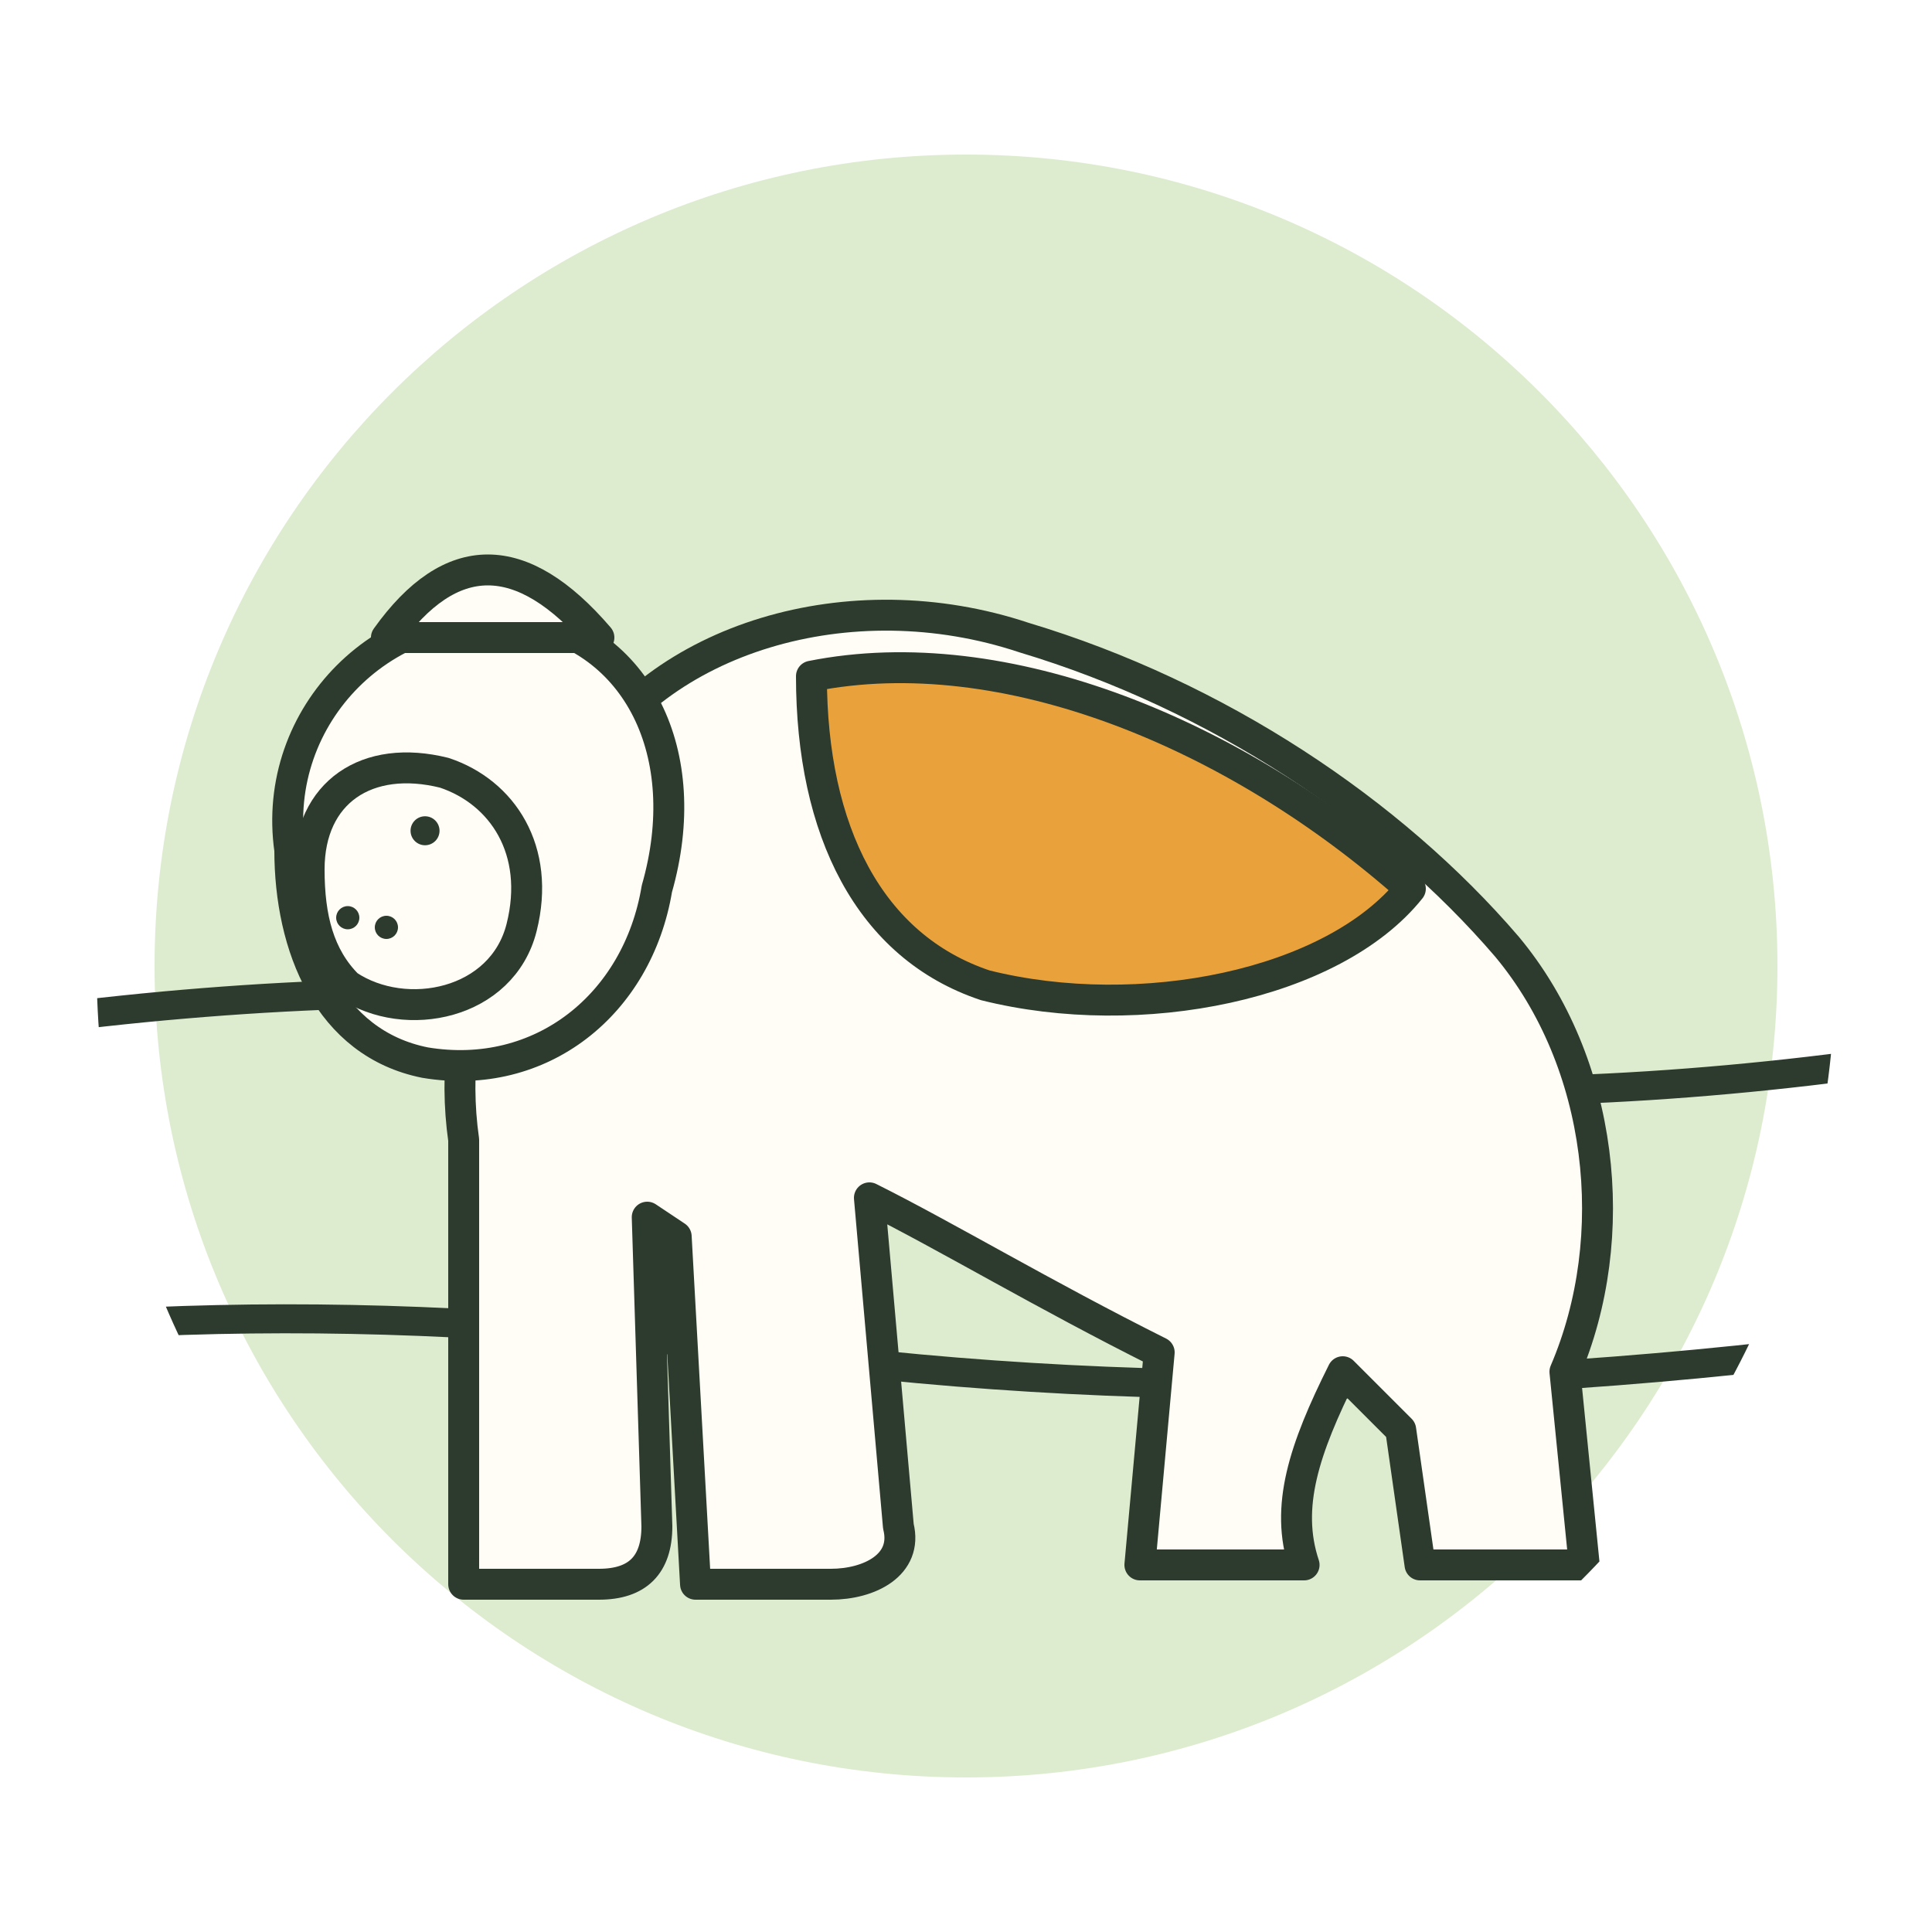
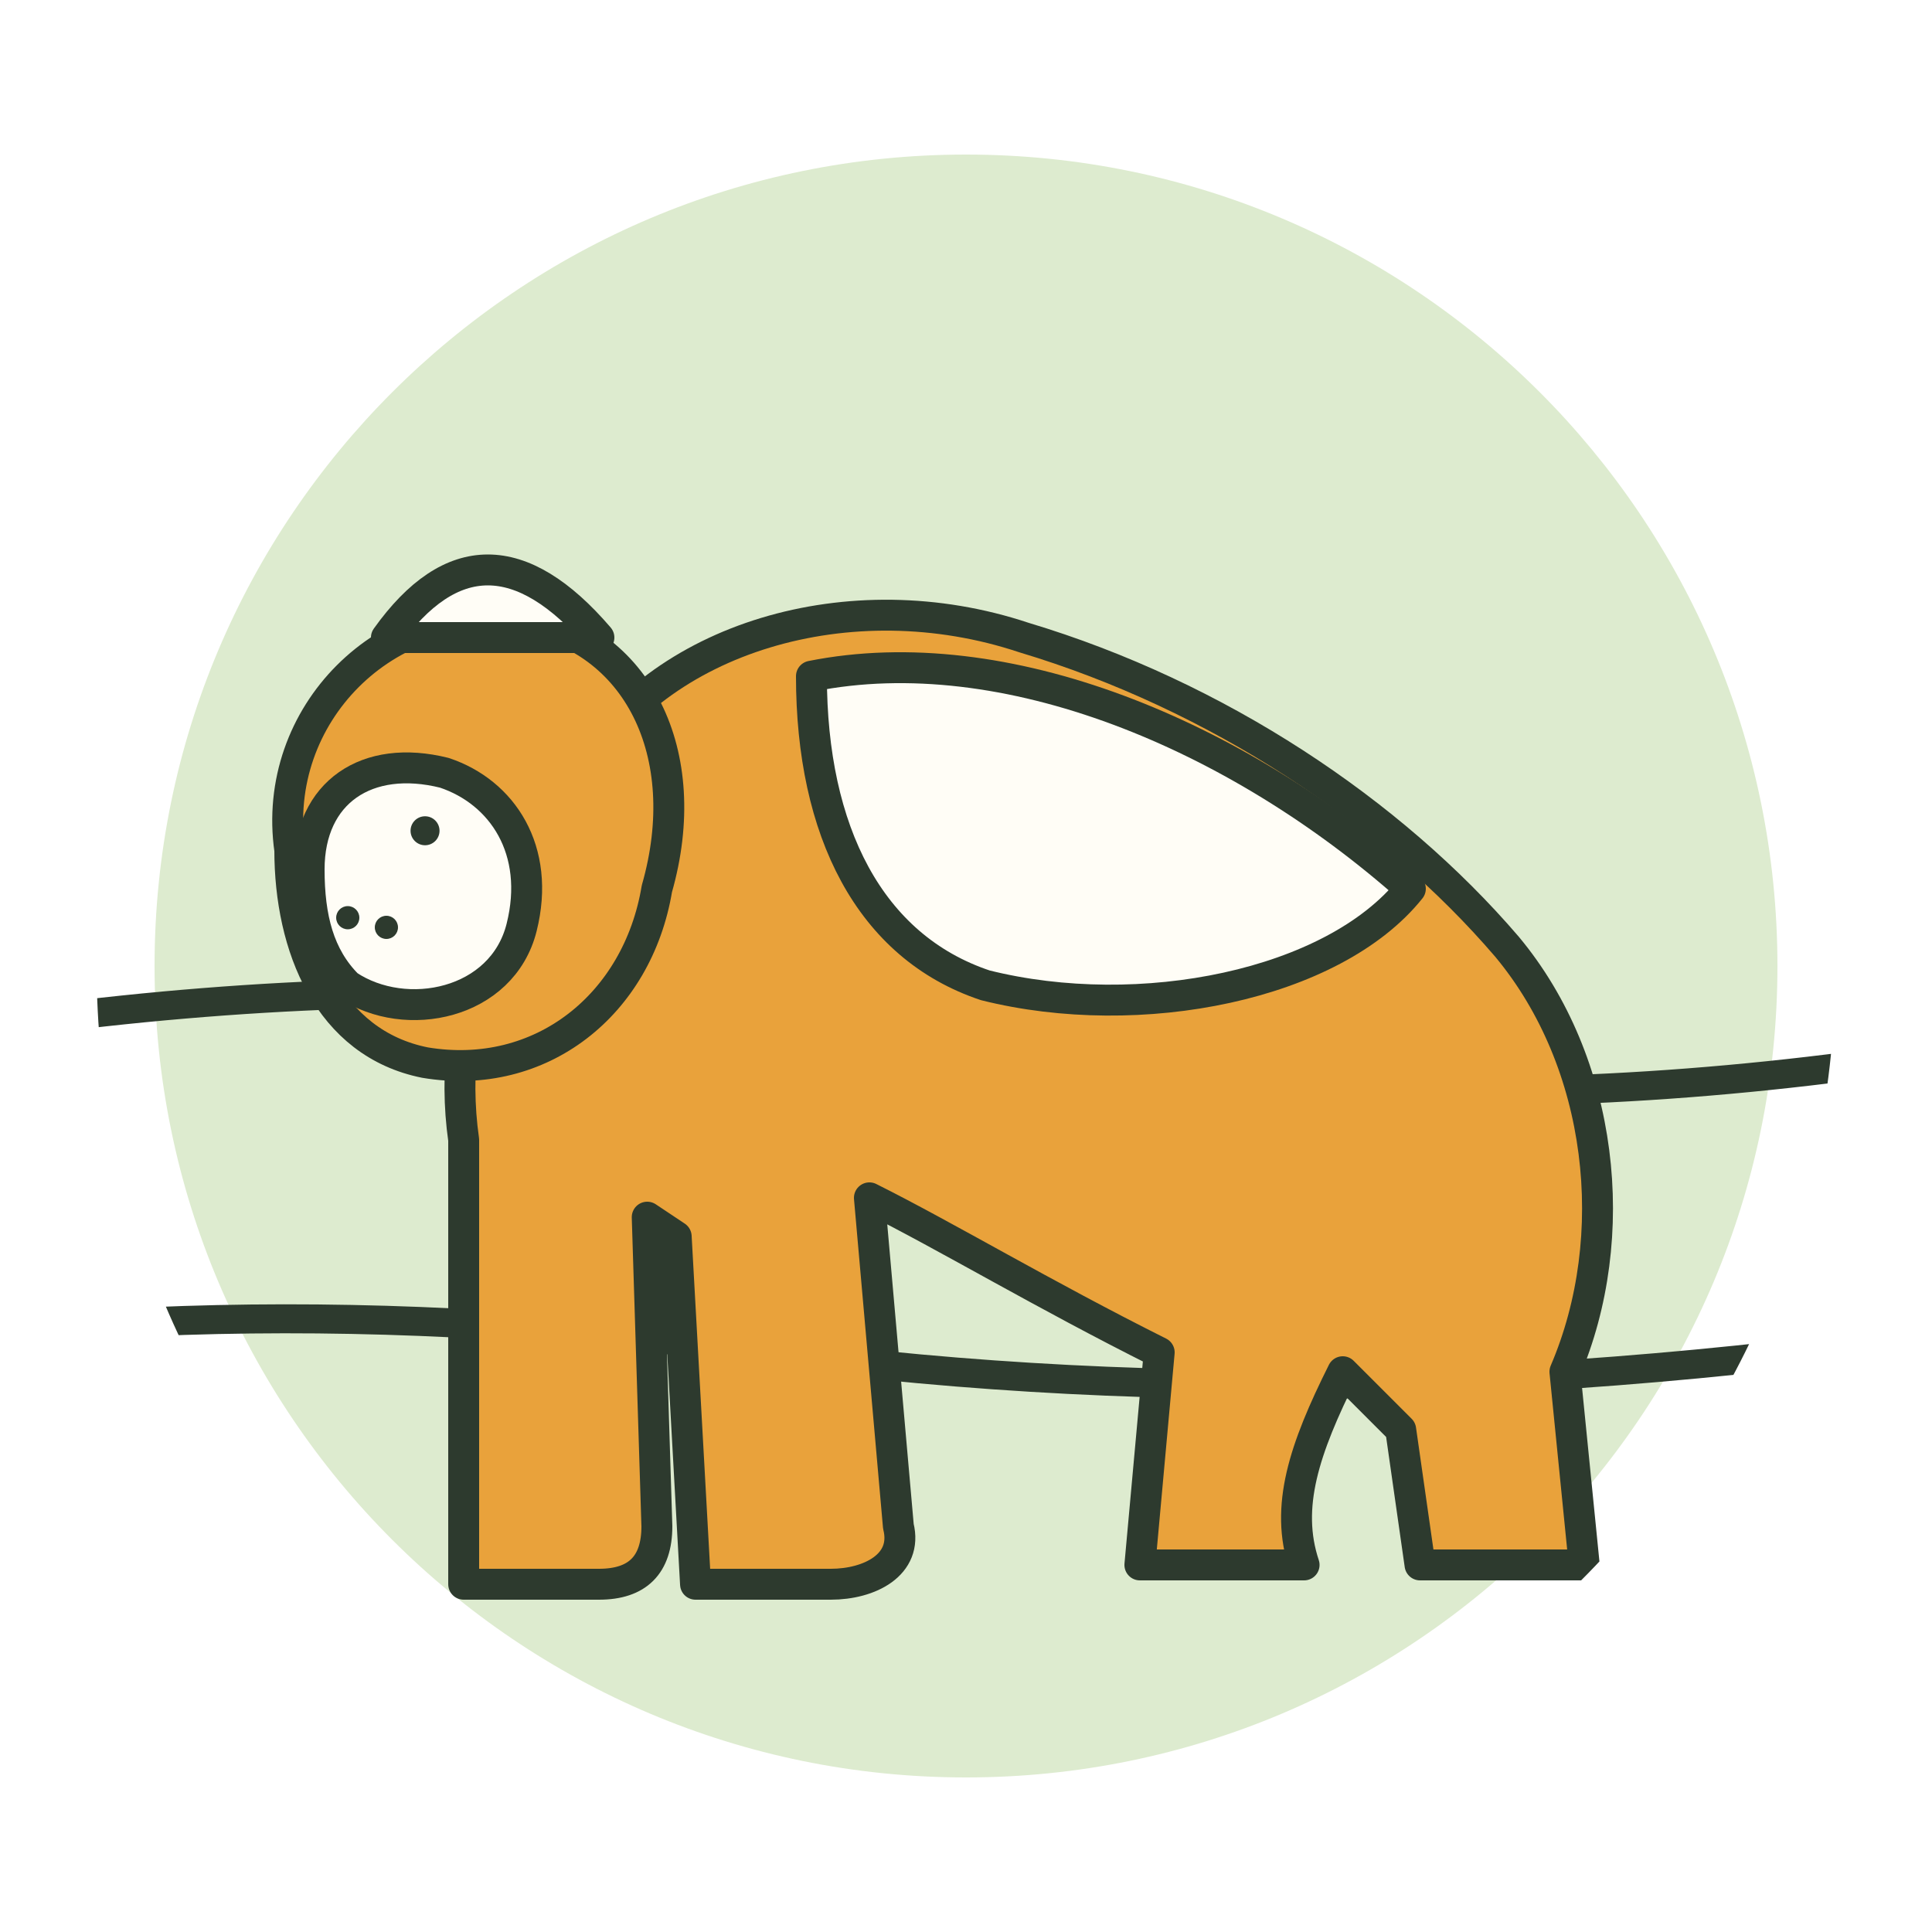
<svg xmlns="http://www.w3.org/2000/svg" viewBox="0 0 200 200" width="200" height="200">
  <defs>
    <clipPath id="clip">
      <circle cx="100" cy="100" r="90" />
    </clipPath>
  </defs>
  <circle cx="100" cy="100" r="84" fill="#DDEBCF" />
  <g clip-path="url(#clip)">
    <path d="M-30 111.6 Q40 96 100 108 T230 103.2" fill="none" stroke="#2D3A2E" stroke-width="3" stroke-linecap="round" />
    <path d="M-30 142.4 Q20 132 80 140 T210 136.8" fill="none" stroke="#2D3A2E" stroke-width="3" stroke-linecap="round" />
-     <path d="M60 80 C68 66 88 60 106 66 C126 72 144 84 156 98 C166 110 168 128 162 142 L164 162 L147 162 L145 148 L139 142 C135 150 133 156 135 162 L118 162 L120 140 C108 134 98 128 90 124 L93 158 C94 162 90 164 86 164 L72 164 L70 128 L67 126 L68 158 C68 162 66 164 62 164 L48 164 L48 118 C46 104 52 90 60 80Z" fill="#FFFDF6" stroke="#2D3A2E" stroke-width="3.2" stroke-linejoin="round" stroke-linecap="round" />
-     <path d="M84 70 C104 66 128 76 146 92 C138 102 118 106 102 102 C90 98 84 86 84 70Z" fill="#E9A23B" stroke="#2D3A2E" stroke-width="3.2" stroke-linejoin="round" stroke-linecap="round" />
-     <path d="M30 88 C28 74 40 62 54 64 C66 66 72 78 68 92 C66 104 56 112 44 110 C34 108 30 98 30 88Z" fill="#FFFDF6" stroke="#2D3A2E" stroke-width="3.2" stroke-linejoin="round" stroke-linecap="round" />
+     <path d="M60 80 C68 66 88 60 106 66 C126 72 144 84 156 98 C166 110 168 128 162 142 L164 162 L147 162 L145 148 L139 142 C135 150 133 156 135 162 L118 162 L120 140 C108 134 98 128 90 124 L93 158 C94 162 90 164 86 164 L72 164 L70 128 L67 126 L68 158 C68 162 66 164 62 164 L48 164 L48 118 C46 104 52 90 60 80Z" fill="#E9A23B" stroke="#2D3A2E" stroke-width="3.2" stroke-linejoin="round" stroke-linecap="round" />
+     <path d="M84 70 C104 66 128 76 146 92 C138 102 118 106 102 102 C90 98 84 86 84 70Z" fill="#FFFDF6" stroke="#2D3A2E" stroke-width="3.2" stroke-linejoin="round" stroke-linecap="round" />
+     <path d="M30 88 C28 74 40 62 54 64 C66 66 72 78 68 92 C66 104 56 112 44 110 C34 108 30 98 30 88Z" fill="#E9A23B" stroke="#2D3A2E" stroke-width="3.2" stroke-linejoin="round" stroke-linecap="round" />
    <path d="M40 66 Q50 52 62 66Z" fill="#FFFDF6" stroke="#2D3A2E" stroke-width="3.2" stroke-linejoin="round" stroke-linecap="round" />
    <path d="M32 90 C32 82 38 78 46 80 C52 82 56 88 54 96 C52 104 42 106 36 102 C33 99 32 95 32 90Z" fill="#FFFDF6" stroke="#2D3A2E" stroke-width="3.2" stroke-linejoin="round" stroke-linecap="round" />
    <path d="M42.5 86 a1.5 1.5 0 1 0 3.0 0 a1.5 1.5 0 1 0 -3.0 0Z" fill="#2D3A2E" />
    <path d="M34.8 95 a1.2 1.2 0 1 0 2.4 0 a1.2 1.2 0 1 0 -2.4 0ZM38.8 96 a1.2 1.2 0 1 0 2.4 0 a1.2 1.2 0 1 0 -2.4 0Z" fill="#2D3A2E" />
  </g>
</svg>
